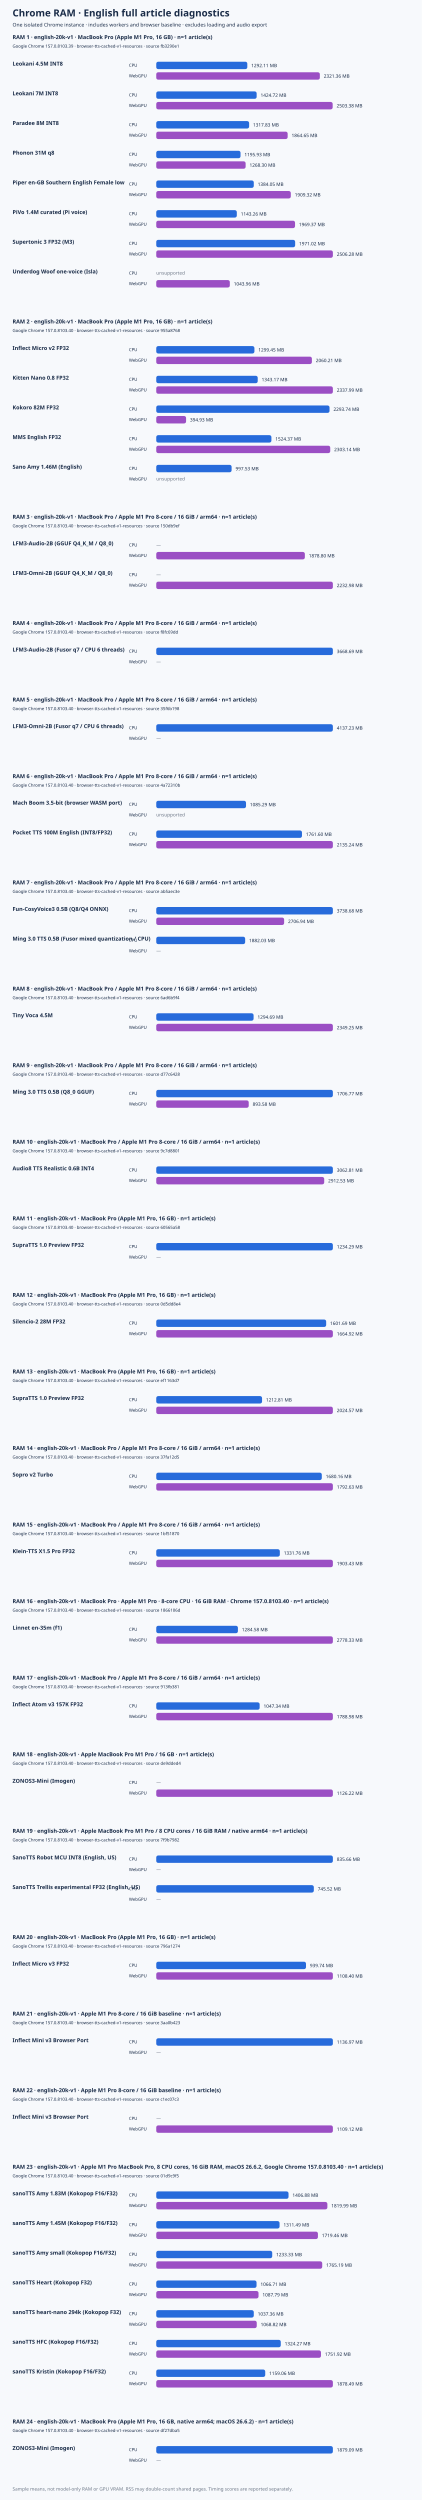
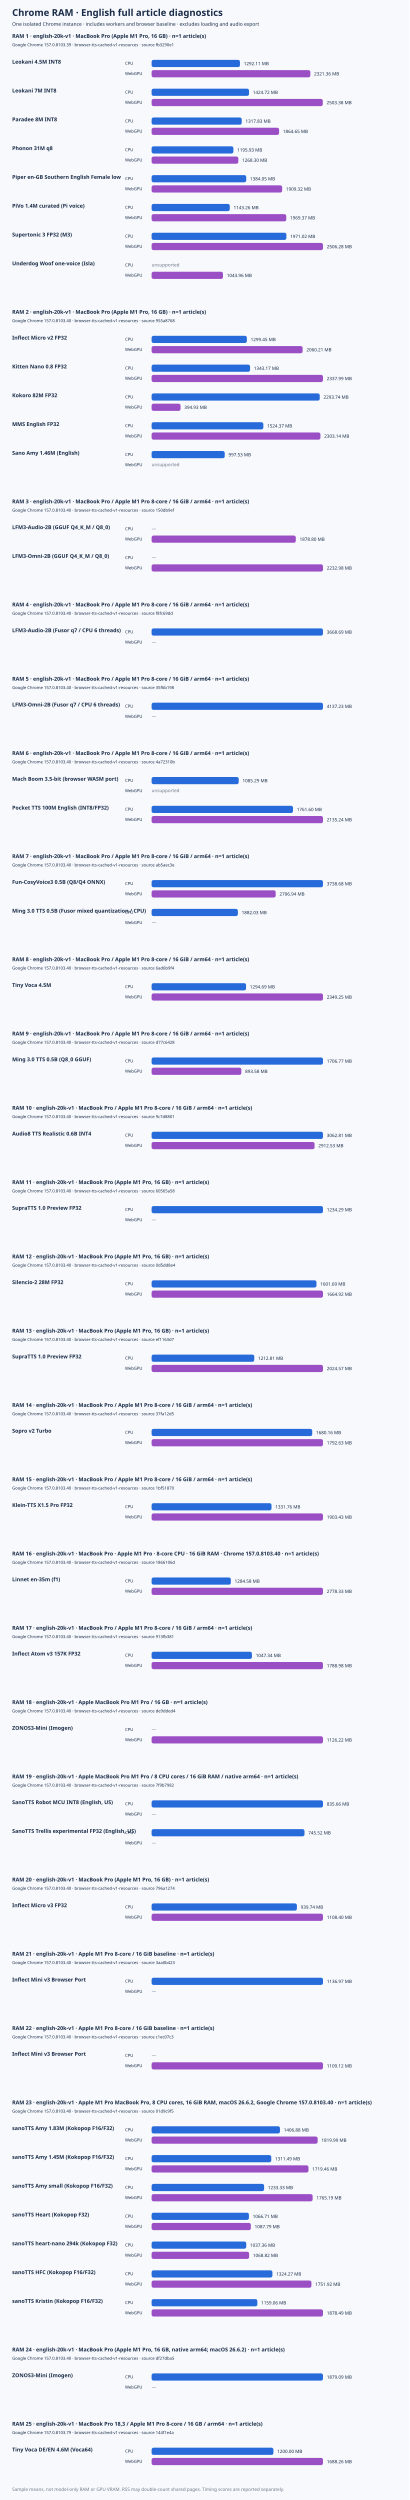
- <svg xmlns="http://www.w3.org/2000/svg" width="1080" height="6400" viewBox="0 0 1080 6400" role="img" aria-labelledby="title desc">
+ <svg xmlns="http://www.w3.org/2000/svg" width="1080" height="6596" viewBox="0 0 1080 6596" role="img" aria-labelledby="title desc">
  <rect width="100%" height="100%" fill="#f7f9fc" />
  <g font-family="system-ui,sans-serif" fill="#192b47">
    <text x="32" y="42" font-size="25" font-weight="700">Chrome RAM · English full article diagnostics</text>
    <text x="32" y="68" font-size="13">One isolated Chrome instance · includes workers and browser baseline · excludes loading and audio export</text>
    <text x="32" y="100" font-size="14" font-weight="700">RAM 1 · english-20k-v1 · MacBook Pro (Apple M1 Pro, 16 GB) · n=1 article(s)</text>
    <text x="32" y="122" font-size="11">Google Chrome 157.0.8103.39 · browser-tts-cached-v1-resources · source fb3290e1</text>
    <text x="32" y="168" font-size="14" font-weight="600">Leokani 4.5M INT8</text>
    <text x="330" y="171" font-size="11">CPU</text>
    <rect x="400" y="158" width="233.12" height="19" rx="5" fill="#276bdb" />
    <text x="643.12" y="172" font-size="12">1292.11 MB</text>
    <text x="330" y="198" font-size="11">WebGPU</text>
    <rect x="400" y="185" width="418.81" height="19" rx="5" fill="#9b4fc4" />
    <text x="828.81" y="199" font-size="12">2321.36 MB</text>
    <text x="32" y="244" font-size="14" font-weight="600">Leokani 7M INT8</text>
    <text x="330" y="247" font-size="11">CPU</text>
    <rect x="400" y="234" width="257.04" height="19" rx="5" fill="#276bdb" />
    <text x="667.04" y="248" font-size="12">1424.72 MB</text>
    <text x="330" y="274" font-size="11">WebGPU</text>
    <rect x="400" y="261" width="451.65" height="19" rx="5" fill="#9b4fc4" />
    <text x="861.65" y="275" font-size="12">2503.38 MB</text>
    <text x="32" y="320" font-size="14" font-weight="600">Paradee 8M INT8</text>
    <text x="330" y="323" font-size="11">CPU</text>
    <rect x="400" y="310" width="237.76" height="19" rx="5" fill="#276bdb" />
    <text x="647.76" y="324" font-size="12">1317.83 MB</text>
    <text x="330" y="350" font-size="11">WebGPU</text>
    <rect x="400" y="337" width="336.41" height="19" rx="5" fill="#9b4fc4" />
    <text x="746.41" y="351" font-size="12">1864.65 MB</text>
    <text x="32" y="396" font-size="14" font-weight="600">Phonon 31M q8</text>
    <text x="330" y="399" font-size="11">CPU</text>
    <rect x="400" y="386" width="215.77" height="19" rx="5" fill="#276bdb" />
    <text x="625.77" y="400" font-size="12">1195.93 MB</text>
    <text x="330" y="426" font-size="11">WebGPU</text>
    <rect x="400" y="413" width="228.82" height="19" rx="5" fill="#9b4fc4" />
    <text x="638.82" y="427" font-size="12">1268.30 MB</text>
    <text x="32" y="472" font-size="14" font-weight="600">Piper en-GB Southern English Female low</text>
    <text x="330" y="475" font-size="11">CPU</text>
    <rect x="400" y="462" width="249.71" height="19" rx="5" fill="#276bdb" />
    <text x="659.71" y="476" font-size="12">1384.05 MB</text>
    <text x="330" y="502" font-size="11">WebGPU</text>
    <rect x="400" y="489" width="344.47" height="19" rx="5" fill="#9b4fc4" />
    <text x="754.47" y="503" font-size="12">1909.32 MB</text>
    <text x="32" y="548" font-size="14" font-weight="600">PiVo 1.4M curated (Pi voice)</text>
    <text x="330" y="551" font-size="11">CPU</text>
    <rect x="400" y="538" width="206.26" height="19" rx="5" fill="#276bdb" />
    <text x="616.26" y="552" font-size="12">1143.26 MB</text>
    <text x="330" y="578" font-size="11">WebGPU</text>
    <rect x="400" y="565" width="355.31" height="19" rx="5" fill="#9b4fc4" />
    <text x="765.31" y="579" font-size="12">1969.37 MB</text>
    <text x="32" y="624" font-size="14" font-weight="600">Supertonic 3 FP32 (M3)</text>
    <text x="330" y="627" font-size="11">CPU</text>
    <rect x="400" y="614" width="355.60" height="19" rx="5" fill="#276bdb" />
    <text x="765.60" y="628" font-size="12">1971.02 MB</text>
    <text x="330" y="654" font-size="11">WebGPU</text>
    <rect x="400" y="641" width="452.17" height="19" rx="5" fill="#9b4fc4" />
    <text x="862.17" y="655" font-size="12">2506.28 MB</text>
    <text x="32" y="700" font-size="14" font-weight="600">Underdog Woof one-voice (Isla)</text>
    <text x="330" y="703" font-size="11">CPU</text>
    <text x="400" y="703" font-size="12" fill="#6c7686">unsupported</text>
    <text x="330" y="730" font-size="11">WebGPU</text>
    <rect x="400" y="717" width="188.35" height="19" rx="5" fill="#9b4fc4" />
    <text x="598.35" y="731" font-size="12">1043.96 MB</text>
    <text x="32" y="828" font-size="14" font-weight="700">RAM 2 · english-20k-v1 · MacBook Pro (Apple M1 Pro, 16 GB) · n=1 article(s)</text>
    <text x="32" y="850" font-size="11">Google Chrome 157.0.8103.40 · browser-tts-cached-v1-resources · source 955a8768</text>
    <text x="32" y="896" font-size="14" font-weight="600">Inflect Micro v2 FP32</text>
    <text x="330" y="899" font-size="11">CPU</text>
    <rect x="400" y="886" width="251.32" height="19" rx="5" fill="#276bdb" />
    <text x="661.32" y="900" font-size="12">1299.45 MB</text>
    <text x="330" y="926" font-size="11">WebGPU</text>
    <rect x="400" y="913" width="398.45" height="19" rx="5" fill="#9b4fc4" />
    <text x="808.45" y="927" font-size="12">2060.21 MB</text>
    <text x="32" y="972" font-size="14" font-weight="600">Kitten Nano 0.8 FP32</text>
    <text x="330" y="975" font-size="11">CPU</text>
    <rect x="400" y="962" width="259.77" height="19" rx="5" fill="#276bdb" />
    <text x="669.77" y="976" font-size="12">1343.17 MB</text>
    <text x="330" y="1002" font-size="11">WebGPU</text>
    <rect x="400" y="989" width="452.17" height="19" rx="5" fill="#9b4fc4" />
    <text x="862.17" y="1003" font-size="12">2337.99 MB</text>
    <text x="32" y="1048" font-size="14" font-weight="600">Kokoro 82M FP32</text>
    <text x="330" y="1051" font-size="11">CPU</text>
    <rect x="400" y="1038" width="443.61" height="19" rx="5" fill="#276bdb" />
    <text x="853.61" y="1052" font-size="12">2293.74 MB</text>
    <text x="330" y="1078" font-size="11">WebGPU</text>
    <rect x="400" y="1065" width="76.38" height="19" rx="5" fill="#9b4fc4" />
    <text x="486.38" y="1079" font-size="12">394.93 MB</text>
    <text x="32" y="1124" font-size="14" font-weight="600">MMS English FP32</text>
    <text x="330" y="1127" font-size="11">CPU</text>
    <rect x="400" y="1114" width="294.82" height="19" rx="5" fill="#276bdb" />
    <text x="704.82" y="1128" font-size="12">1524.37 MB</text>
    <text x="330" y="1154" font-size="11">WebGPU</text>
    <rect x="400" y="1141" width="445.43" height="19" rx="5" fill="#9b4fc4" />
    <text x="855.43" y="1155" font-size="12">2303.14 MB</text>
    <text x="32" y="1200" font-size="14" font-weight="600">Sano Amy 1.46M (English)</text>
    <text x="330" y="1203" font-size="11">CPU</text>
    <rect x="400" y="1190" width="192.92" height="19" rx="5" fill="#276bdb" />
    <text x="602.92" y="1204" font-size="12">997.53 MB</text>
    <text x="330" y="1230" font-size="11">WebGPU</text>
    <text x="400" y="1230" font-size="12" fill="#6c7686">unsupported</text>
    <text x="32" y="1328" font-size="14" font-weight="700">RAM 3 · english-20k-v1 · MacBook Pro / Apple M1 Pro 8-core / 16 GiB / arm64 · n=1 article(s)</text>
    <text x="32" y="1350" font-size="11">Google Chrome 157.0.8103.40 · browser-tts-cached-v1-resources · source 150db9ef</text>
    <text x="32" y="1396" font-size="14" font-weight="600">LFM3-Audio-2B (GGUF Q4_K_M / Q8_0)</text>
    <text x="330" y="1399" font-size="11">CPU</text>
    <text x="400" y="1399" font-size="12" fill="#6c7686">—</text>
    <text x="330" y="1426" font-size="11">WebGPU</text>
    <rect x="400" y="1413" width="380.45" height="19" rx="5" fill="#9b4fc4" />
    <text x="790.45" y="1427" font-size="12">1878.80 MB</text>
    <text x="32" y="1472" font-size="14" font-weight="600">LFM3-Omni-2B (GGUF Q4_K_M / Q8_0)</text>
    <text x="330" y="1475" font-size="11">CPU</text>
    <text x="400" y="1475" font-size="12" fill="#6c7686">—</text>
    <text x="330" y="1502" font-size="11">WebGPU</text>
    <rect x="400" y="1489" width="452.17" height="19" rx="5" fill="#9b4fc4" />
    <text x="862.17" y="1503" font-size="12">2232.98 MB</text>
    <text x="32" y="1600" font-size="14" font-weight="700">RAM 4 · english-20k-v1 · MacBook Pro / Apple M1 Pro 8-core / 16 GiB / arm64 · n=1 article(s)</text>
    <text x="32" y="1622" font-size="11">Google Chrome 157.0.8103.40 · browser-tts-cached-v1-resources · source f8fc69dd</text>
    <text x="32" y="1668" font-size="14" font-weight="600">LFM3-Audio-2B (Fusor q7 / CPU 6 threads)</text>
    <text x="330" y="1671" font-size="11">CPU</text>
    <rect x="400" y="1658" width="452.17" height="19" rx="5" fill="#276bdb" />
    <text x="862.17" y="1672" font-size="12">3668.69 MB</text>
    <text x="330" y="1698" font-size="11">WebGPU</text>
    <text x="400" y="1698" font-size="12" fill="#6c7686">—</text>
    <text x="32" y="1796" font-size="14" font-weight="700">RAM 5 · english-20k-v1 · MacBook Pro / Apple M1 Pro 8-core / 16 GiB / arm64 · n=1 article(s)</text>
    <text x="32" y="1818" font-size="11">Google Chrome 157.0.8103.40 · browser-tts-cached-v1-resources · source 35f6b198</text>
    <text x="32" y="1864" font-size="14" font-weight="600">LFM3-Omni-2B (Fusor q7 / CPU 6 threads)</text>
    <text x="330" y="1867" font-size="11">CPU</text>
    <rect x="400" y="1854" width="452.17" height="19" rx="5" fill="#276bdb" />
    <text x="862.17" y="1868" font-size="12">4137.23 MB</text>
    <text x="330" y="1894" font-size="11">WebGPU</text>
    <text x="400" y="1894" font-size="12" fill="#6c7686">—</text>
    <text x="32" y="1992" font-size="14" font-weight="700">RAM 6 · english-20k-v1 · MacBook Pro / Apple M1 Pro 8-core / 16 GiB / arm64 · n=1 article(s)</text>
    <text x="32" y="2014" font-size="11">Google Chrome 157.0.8103.40 · browser-tts-cached-v1-resources · source 4a72310b</text>
    <text x="32" y="2060" font-size="14" font-weight="600">Mach Boom 3.5-bit (browser WASM port)</text>
    <text x="330" y="2063" font-size="11">CPU</text>
    <rect x="400" y="2050" width="229.83" height="19" rx="5" fill="#276bdb" />
    <text x="639.83" y="2064" font-size="12">1085.29 MB</text>
    <text x="330" y="2090" font-size="11">WebGPU</text>
    <text x="400" y="2090" font-size="12" fill="#6c7686">unsupported</text>
    <text x="32" y="2136" font-size="14" font-weight="600">Pocket TTS 100M English (INT8/FP32)</text>
    <text x="330" y="2139" font-size="11">CPU</text>
    <rect x="400" y="2126" width="373.05" height="19" rx="5" fill="#276bdb" />
    <text x="783.05" y="2140" font-size="12">1761.60 MB</text>
    <text x="330" y="2166" font-size="11">WebGPU</text>
    <rect x="400" y="2153" width="452.17" height="19" rx="5" fill="#9b4fc4" />
    <text x="862.17" y="2167" font-size="12">2135.24 MB</text>
    <text x="32" y="2264" font-size="14" font-weight="700">RAM 7 · english-20k-v1 · MacBook Pro / Apple M1 Pro 8-core / 16 GiB / arm64 · n=1 article(s)</text>
    <text x="32" y="2286" font-size="11">Google Chrome 157.0.8103.40 · browser-tts-cached-v1-resources · source ab5aec3e</text>
    <text x="32" y="2332" font-size="14" font-weight="600">Fun-CosyVoice3 0.5B (Q8/Q4 ONNX)</text>
    <text x="330" y="2335" font-size="11">CPU</text>
    <rect x="400" y="2322" width="452.17" height="19" rx="5" fill="#276bdb" />
    <text x="862.17" y="2336" font-size="12">3738.68 MB</text>
    <text x="330" y="2362" font-size="11">WebGPU</text>
    <rect x="400" y="2349" width="327.39" height="19" rx="5" fill="#9b4fc4" />
    <text x="737.39" y="2363" font-size="12">2706.94 MB</text>
    <text x="32" y="2408" font-size="14" font-weight="600">Ming 3.0 TTS 0.5B (Fusor mixed quantization / CPU)</text>
    <text x="330" y="2411" font-size="11">CPU</text>
    <rect x="400" y="2398" width="227.62" height="19" rx="5" fill="#276bdb" />
    <text x="637.62" y="2412" font-size="12">1882.03 MB</text>
    <text x="330" y="2438" font-size="11">WebGPU</text>
    <text x="400" y="2438" font-size="12" fill="#6c7686">—</text>
    <text x="32" y="2536" font-size="14" font-weight="700">RAM 8 · english-20k-v1 · MacBook Pro / Apple M1 Pro 8-core / 16 GiB / arm64 · n=1 article(s)</text>
    <text x="32" y="2558" font-size="11">Google Chrome 157.0.8103.40 · browser-tts-cached-v1-resources · source 6ad6b9f4</text>
    <text x="32" y="2604" font-size="14" font-weight="600">Tiny Voca 4.5M</text>
    <text x="330" y="2607" font-size="11">CPU</text>
    <rect x="400" y="2594" width="249.20" height="19" rx="5" fill="#276bdb" />
    <text x="659.20" y="2608" font-size="12">1294.69 MB</text>
    <text x="330" y="2634" font-size="11">WebGPU</text>
    <rect x="400" y="2621" width="452.17" height="19" rx="5" fill="#9b4fc4" />
    <text x="862.17" y="2635" font-size="12">2349.25 MB</text>
    <text x="32" y="2732" font-size="14" font-weight="700">RAM 9 · english-20k-v1 · MacBook Pro / Apple M1 Pro 8-core / 16 GiB / arm64 · n=1 article(s)</text>
    <text x="32" y="2754" font-size="11">Google Chrome 157.0.8103.40 · browser-tts-cached-v1-resources · source d77c6428</text>
    <text x="32" y="2800" font-size="14" font-weight="600">Ming 3.0 TTS 0.5B (Q8_0 GGUF)</text>
    <text x="330" y="2803" font-size="11">CPU</text>
    <rect x="400" y="2790" width="452.17" height="19" rx="5" fill="#276bdb" />
    <text x="862.17" y="2804" font-size="12">1706.77 MB</text>
    <text x="330" y="2830" font-size="11">WebGPU</text>
    <rect x="400" y="2817" width="236.74" height="19" rx="5" fill="#9b4fc4" />
    <text x="646.74" y="2831" font-size="12">893.58 MB</text>
    <text x="32" y="2928" font-size="14" font-weight="700">RAM 10 · english-20k-v1 · MacBook Pro / Apple M1 Pro 8-core / 16 GiB / arm64 · n=1 article(s)</text>
    <text x="32" y="2950" font-size="11">Google Chrome 157.0.8103.40 · browser-tts-cached-v1-resources · source 9c7d8801</text>
    <text x="32" y="2996" font-size="14" font-weight="600">Audio8 TTS Realistic 0.6B INT4</text>
    <text x="330" y="2999" font-size="11">CPU</text>
    <rect x="400" y="2986" width="452.17" height="19" rx="5" fill="#276bdb" />
    <text x="862.17" y="3000" font-size="12">3062.81 MB</text>
    <text x="330" y="3026" font-size="11">WebGPU</text>
    <rect x="400" y="3013" width="429.99" height="19" rx="5" fill="#9b4fc4" />
    <text x="839.99" y="3027" font-size="12">2912.53 MB</text>
    <text x="32" y="3124" font-size="14" font-weight="700">RAM 11 · english-20k-v1 · MacBook Pro (Apple M1 Pro, 16 GB) · n=1 article(s)</text>
    <text x="32" y="3146" font-size="11">Google Chrome 157.0.8103.40 · browser-tts-cached-v1-resources · source 60565a58</text>
    <text x="32" y="3192" font-size="14" font-weight="600">SupraTTS 1.0 Preview FP32</text>
    <text x="330" y="3195" font-size="11">CPU</text>
    <rect x="400" y="3182" width="452.17" height="19" rx="5" fill="#276bdb" />
    <text x="862.17" y="3196" font-size="12">1234.29 MB</text>
    <text x="330" y="3222" font-size="11">WebGPU</text>
    <text x="400" y="3222" font-size="12" fill="#6c7686">—</text>
    <text x="32" y="3320" font-size="14" font-weight="700">RAM 12 · english-20k-v1 · MacBook Pro (Apple M1 Pro, 16 GB) · n=1 article(s)</text>
    <text x="32" y="3342" font-size="11">Google Chrome 157.0.8103.40 · browser-tts-cached-v1-resources · source 0d5dd8e4</text>
    <text x="32" y="3388" font-size="14" font-weight="600">Silencio-2 28M FP32</text>
    <text x="330" y="3391" font-size="11">CPU</text>
    <rect x="400" y="3378" width="435.00" height="19" rx="5" fill="#276bdb" />
    <text x="845.00" y="3392" font-size="12">1601.69 MB</text>
    <text x="330" y="3418" font-size="11">WebGPU</text>
    <rect x="400" y="3405" width="452.17" height="19" rx="5" fill="#9b4fc4" />
    <text x="862.17" y="3419" font-size="12">1664.92 MB</text>
    <text x="32" y="3516" font-size="14" font-weight="700">RAM 13 · english-20k-v1 · MacBook Pro (Apple M1 Pro, 16 GB) · n=1 article(s)</text>
    <text x="32" y="3538" font-size="11">Google Chrome 157.0.8103.40 · browser-tts-cached-v1-resources · source ef1163d7</text>
    <text x="32" y="3584" font-size="14" font-weight="600">SupraTTS 1.0 Preview FP32</text>
    <text x="330" y="3587" font-size="11">CPU</text>
    <rect x="400" y="3574" width="270.87" height="19" rx="5" fill="#276bdb" />
    <text x="680.87" y="3588" font-size="12">1212.81 MB</text>
    <text x="330" y="3614" font-size="11">WebGPU</text>
    <rect x="400" y="3601" width="452.17" height="19" rx="5" fill="#9b4fc4" />
    <text x="862.17" y="3615" font-size="12">2024.57 MB</text>
    <text x="32" y="3712" font-size="14" font-weight="700">RAM 14 · english-20k-v1 · MacBook Pro / Apple M1 Pro 8-core / 16 GiB / arm64 · n=1 article(s)</text>
    <text x="32" y="3734" font-size="11">Google Chrome 157.0.8103.40 · browser-tts-cached-v1-resources · source 37fa12d5</text>
    <text x="32" y="3780" font-size="14" font-weight="600">Sopro v2 Turbo</text>
    <text x="330" y="3783" font-size="11">CPU</text>
    <rect x="400" y="3770" width="423.80" height="19" rx="5" fill="#276bdb" />
    <text x="833.80" y="3784" font-size="12">1680.16 MB</text>
    <text x="330" y="3810" font-size="11">WebGPU</text>
    <rect x="400" y="3797" width="452.17" height="19" rx="5" fill="#9b4fc4" />
    <text x="862.17" y="3811" font-size="12">1792.63 MB</text>
    <text x="32" y="3908" font-size="14" font-weight="700">RAM 15 · english-20k-v1 · MacBook Pro / Apple M1 Pro 8-core / 16 GiB / arm64 · n=1 article(s)</text>
    <text x="32" y="3930" font-size="11">Google Chrome 157.0.8103.40 · browser-tts-cached-v1-resources · source 1bf51870</text>
    <text x="32" y="3976" font-size="14" font-weight="600">Klein-TTS X1.5 Pro FP32</text>
    <text x="330" y="3979" font-size="11">CPU</text>
    <rect x="400" y="3966" width="316.37" height="19" rx="5" fill="#276bdb" />
    <text x="726.37" y="3980" font-size="12">1331.76 MB</text>
    <text x="330" y="4006" font-size="11">WebGPU</text>
    <rect x="400" y="3993" width="452.17" height="19" rx="5" fill="#9b4fc4" />
    <text x="862.17" y="4007" font-size="12">1903.43 MB</text>
    <text x="32" y="4104" font-size="14" font-weight="700">RAM 16 · english-20k-v1 · MacBook Pro · Apple M1 Pro · 8-core CPU · 16 GiB RAM · Chrome 157.0.8103.40 · n=1 article(s)</text>
    <text x="32" y="4126" font-size="11">Google Chrome 157.0.8103.40 · browser-tts-cached-v1-resources · source 1866106d</text>
    <text x="32" y="4172" font-size="14" font-weight="600">Linnet en-35m (f1)</text>
    <text x="330" y="4175" font-size="11">CPU</text>
    <rect x="400" y="4162" width="209.07" height="19" rx="5" fill="#276bdb" />
    <text x="619.07" y="4176" font-size="12">1284.58 MB</text>
    <text x="330" y="4202" font-size="11">WebGPU</text>
    <rect x="400" y="4189" width="452.17" height="19" rx="5" fill="#9b4fc4" />
    <text x="862.17" y="4203" font-size="12">2778.33 MB</text>
    <text x="32" y="4300" font-size="14" font-weight="700">RAM 17 · english-20k-v1 · MacBook Pro / Apple M1 Pro 8-core / 16 GiB / arm64 · n=1 article(s)</text>
    <text x="32" y="4322" font-size="11">Google Chrome 157.0.8103.40 · browser-tts-cached-v1-resources · source 913fb381</text>
    <text x="32" y="4368" font-size="14" font-weight="600">Inflect Atom v3 157K FP32</text>
    <text x="330" y="4371" font-size="11">CPU</text>
    <rect x="400" y="4358" width="264.72" height="19" rx="5" fill="#276bdb" />
    <text x="674.72" y="4372" font-size="12">1047.34 MB</text>
    <text x="330" y="4398" font-size="11">WebGPU</text>
    <rect x="400" y="4385" width="452.17" height="19" rx="5" fill="#9b4fc4" />
    <text x="862.17" y="4399" font-size="12">1788.98 MB</text>
    <text x="32" y="4496" font-size="14" font-weight="700">RAM 18 · english-20k-v1 · Apple MacBook Pro M1 Pro / 16 GB · n=1 article(s)</text>
    <text x="32" y="4518" font-size="11">Google Chrome 157.0.8103.40 · browser-tts-cached-v1-resources · source de9dded4</text>
    <text x="32" y="4564" font-size="14" font-weight="600">ZONOS3-Mini (Imogen)</text>
    <text x="330" y="4567" font-size="11">CPU</text>
    <text x="400" y="4567" font-size="12" fill="#6c7686">—</text>
    <text x="330" y="4594" font-size="11">WebGPU</text>
    <rect x="400" y="4581" width="452.17" height="19" rx="5" fill="#9b4fc4" />
    <text x="862.17" y="4595" font-size="12">1126.22 MB</text>
    <text x="32" y="4692" font-size="14" font-weight="700">RAM 19 · english-20k-v1 · Apple MacBook Pro M1 Pro / 8 CPU cores / 16 GiB RAM / native arm64 · n=1 article(s)</text>
    <text x="32" y="4714" font-size="11">Google Chrome 157.0.8103.40 · browser-tts-cached-v1-resources · source 7f9b7982</text>
    <text x="32" y="4760" font-size="14" font-weight="600">SanoTTS Robot MCU INT8 (English, US)</text>
    <text x="330" y="4763" font-size="11">CPU</text>
    <rect x="400" y="4750" width="452.17" height="19" rx="5" fill="#276bdb" />
    <text x="862.17" y="4764" font-size="12">835.66 MB</text>
    <text x="330" y="4790" font-size="11">WebGPU</text>
    <text x="400" y="4790" font-size="12" fill="#6c7686">—</text>
    <text x="32" y="4836" font-size="14" font-weight="600">SanoTTS Trellis experimental FP32 (English, US)</text>
    <text x="330" y="4839" font-size="11">CPU</text>
    <rect x="400" y="4826" width="403.40" height="19" rx="5" fill="#276bdb" />
    <text x="813.40" y="4840" font-size="12">745.52 MB</text>
    <text x="330" y="4866" font-size="11">WebGPU</text>
    <text x="400" y="4866" font-size="12" fill="#6c7686">—</text>
    <text x="32" y="4964" font-size="14" font-weight="700">RAM 20 · english-20k-v1 · MacBook Pro (Apple M1 Pro, 16 GB) · n=1 article(s)</text>
    <text x="32" y="4986" font-size="11">Google Chrome 157.0.8103.40 · browser-tts-cached-v1-resources · source 796a1274</text>
    <text x="32" y="5032" font-size="14" font-weight="600">Inflect Micro v3 FP32</text>
    <text x="330" y="5035" font-size="11">CPU</text>
    <rect x="400" y="5022" width="383.37" height="19" rx="5" fill="#276bdb" />
    <text x="793.37" y="5036" font-size="12">939.74 MB</text>
    <text x="330" y="5062" font-size="11">WebGPU</text>
    <rect x="400" y="5049" width="452.17" height="19" rx="5" fill="#9b4fc4" />
    <text x="862.17" y="5063" font-size="12">1108.40 MB</text>
    <text x="32" y="5160" font-size="14" font-weight="700">RAM 21 · english-20k-v1 · Apple M1 Pro 8-core / 16 GiB baseline · n=1 article(s)</text>
    <text x="32" y="5182" font-size="11">Google Chrome 157.0.8103.40 · browser-tts-cached-v1-resources · source 3aa0b423</text>
    <text x="32" y="5228" font-size="14" font-weight="600">Inflect Mini v3 Browser Port</text>
    <text x="330" y="5231" font-size="11">CPU</text>
    <rect x="400" y="5218" width="452.17" height="19" rx="5" fill="#276bdb" />
    <text x="862.17" y="5232" font-size="12">1136.97 MB</text>
    <text x="330" y="5258" font-size="11">WebGPU</text>
    <text x="400" y="5258" font-size="12" fill="#6c7686">—</text>
    <text x="32" y="5356" font-size="14" font-weight="700">RAM 22 · english-20k-v1 · Apple M1 Pro 8-core / 16 GiB baseline · n=1 article(s)</text>
    <text x="32" y="5378" font-size="11">Google Chrome 157.0.8103.40 · browser-tts-cached-v1-resources · source c1ec07c3</text>
    <text x="32" y="5424" font-size="14" font-weight="600">Inflect Mini v3 Browser Port</text>
    <text x="330" y="5427" font-size="11">CPU</text>
    <text x="400" y="5427" font-size="12" fill="#6c7686">—</text>
    <text x="330" y="5454" font-size="11">WebGPU</text>
    <rect x="400" y="5441" width="452.17" height="19" rx="5" fill="#9b4fc4" />
    <text x="862.17" y="5455" font-size="12">1109.12 MB</text>
    <text x="32" y="5552" font-size="14" font-weight="700">RAM 23 · english-20k-v1 · Apple M1 Pro MacBook Pro, 8 CPU cores, 16 GiB RAM, macOS 26.6.2, Google Chrome 157.0.8103.40 · n=1 article(s)</text>
    <text x="32" y="5574" font-size="11">Google Chrome 157.0.8103.40 · browser-tts-cached-v1-resources · source 01d9c9f5</text>
    <text x="32" y="5620" font-size="14" font-weight="600">sanoTTS Amy 1.83M (Kokopop F16/F32)</text>
    <text x="330" y="5623" font-size="11">CPU</text>
    <rect x="400" y="5610" width="338.65" height="19" rx="5" fill="#276bdb" />
    <text x="748.65" y="5624" font-size="12">1406.88 MB</text>
    <text x="330" y="5650" font-size="11">WebGPU</text>
    <rect x="400" y="5637" width="438.09" height="19" rx="5" fill="#9b4fc4" />
    <text x="848.09" y="5651" font-size="12">1819.99 MB</text>
    <text x="32" y="5696" font-size="14" font-weight="600">sanoTTS Amy 1.45M (Kokopop F16/F32)</text>
    <text x="330" y="5699" font-size="11">CPU</text>
    <rect x="400" y="5686" width="315.69" height="19" rx="5" fill="#276bdb" />
    <text x="725.69" y="5700" font-size="12">1311.49 MB</text>
    <text x="330" y="5726" font-size="11">WebGPU</text>
    <rect x="400" y="5713" width="413.89" height="19" rx="5" fill="#9b4fc4" />
    <text x="823.89" y="5727" font-size="12">1719.46 MB</text>
    <text x="32" y="5772" font-size="14" font-weight="600">sanoTTS Amy small (Kokopop F16/F32)</text>
    <text x="330" y="5775" font-size="11">CPU</text>
    <rect x="400" y="5762" width="296.88" height="19" rx="5" fill="#276bdb" />
    <text x="706.88" y="5776" font-size="12">1233.33 MB</text>
    <text x="330" y="5802" font-size="11">WebGPU</text>
    <rect x="400" y="5789" width="424.90" height="19" rx="5" fill="#9b4fc4" />
    <text x="834.90" y="5803" font-size="12">1765.19 MB</text>
    <text x="32" y="5848" font-size="14" font-weight="600">sanoTTS Heart (Kokopop F32)</text>
    <text x="330" y="5851" font-size="11">CPU</text>
    <rect x="400" y="5838" width="256.77" height="19" rx="5" fill="#276bdb" />
    <text x="666.77" y="5852" font-size="12">1066.71 MB</text>
    <text x="330" y="5878" font-size="11">WebGPU</text>
    <rect x="400" y="5865" width="261.84" height="19" rx="5" fill="#9b4fc4" />
    <text x="671.84" y="5879" font-size="12">1087.79 MB</text>
    <text x="32" y="5924" font-size="14" font-weight="600">sanoTTS heart-nano 294k (Kokopop F32)</text>
    <text x="330" y="5927" font-size="11">CPU</text>
    <rect x="400" y="5914" width="249.70" height="19" rx="5" fill="#276bdb" />
    <text x="659.70" y="5928" font-size="12">1037.36 MB</text>
    <text x="330" y="5954" font-size="11">WebGPU</text>
    <rect x="400" y="5941" width="257.28" height="19" rx="5" fill="#9b4fc4" />
    <text x="667.28" y="5955" font-size="12">1068.82 MB</text>
    <text x="32" y="6000" font-size="14" font-weight="600">sanoTTS HFC (Kokopop F16/F32)</text>
    <text x="330" y="6003" font-size="11">CPU</text>
    <rect x="400" y="5990" width="318.77" height="19" rx="5" fill="#276bdb" />
    <text x="728.77" y="6004" font-size="12">1324.27 MB</text>
    <text x="330" y="6030" font-size="11">WebGPU</text>
    <rect x="400" y="6017" width="421.71" height="19" rx="5" fill="#9b4fc4" />
    <text x="831.71" y="6031" font-size="12">1751.92 MB</text>
    <text x="32" y="6076" font-size="14" font-weight="600">sanoTTS Kristin (Kokopop F16/F32)</text>
    <text x="330" y="6079" font-size="11">CPU</text>
    <rect x="400" y="6066" width="279.00" height="19" rx="5" fill="#276bdb" />
    <text x="689.00" y="6080" font-size="12">1159.06 MB</text>
    <text x="330" y="6106" font-size="11">WebGPU</text>
    <rect x="400" y="6093" width="452.17" height="19" rx="5" fill="#9b4fc4" />
    <text x="862.17" y="6107" font-size="12">1878.49 MB</text>
    <text x="32" y="6204" font-size="14" font-weight="700">RAM 24 · english-20k-v1 · MacBook Pro (Apple M1 Pro, 16 GB, native arm64; macOS 26.6.2) · n=1 article(s)</text>
    <text x="32" y="6226" font-size="11">Google Chrome 157.0.8103.40 · browser-tts-cached-v1-resources · source df27dba5</text>
    <text x="32" y="6272" font-size="14" font-weight="600">ZONOS3-Mini (Imogen)</text>
    <text x="330" y="6275" font-size="11">CPU</text>
    <rect x="400" y="6262" width="452.17" height="19" rx="5" fill="#276bdb" />
    <text x="862.17" y="6276" font-size="12">1879.09 MB</text>
    <text x="330" y="6302" font-size="11">WebGPU</text>
    <text x="400" y="6302" font-size="12" fill="#6c7686">—</text>
-     <text x="32" y="6376" font-size="12" fill="#6c7686">Sample means, not model-only RAM or GPU VRAM. RSS may double-count shared pages. Timing scores are reported separately.</text>
+     <text x="32" y="6400" font-size="14" font-weight="700">RAM 25 · english-20k-v1 · MacBook Pro 18,3 / Apple M1 Pro 8-core / 16 GB / arm64 · n=1 article(s)</text>
+     <text x="32" y="6422" font-size="11">Google Chrome 157.0.8103.79 · browser-tts-cached-v1-resources · source 144f1e4a</text>
+     <text x="32" y="6468" font-size="14" font-weight="600">Tiny Voca DE/EN 4.6M (Voca64)</text>
+     <text x="330" y="6471" font-size="11">CPU</text>
+     <rect x="400" y="6458" width="321.40" height="19" rx="5" fill="#276bdb" />
+     <text x="731.40" y="6472" font-size="12">1200.00 MB</text>
+     <text x="330" y="6498" font-size="11">WebGPU</text>
+     <rect x="400" y="6485" width="452.17" height="19" rx="5" fill="#9b4fc4" />
+     <text x="862.17" y="6499" font-size="12">1688.26 MB</text>
+     <text x="32" y="6572" font-size="12" fill="#6c7686">Sample means, not model-only RAM or GPU VRAM. RSS may double-count shared pages. Timing scores are reported separately.</text>
  </g>
</svg>
